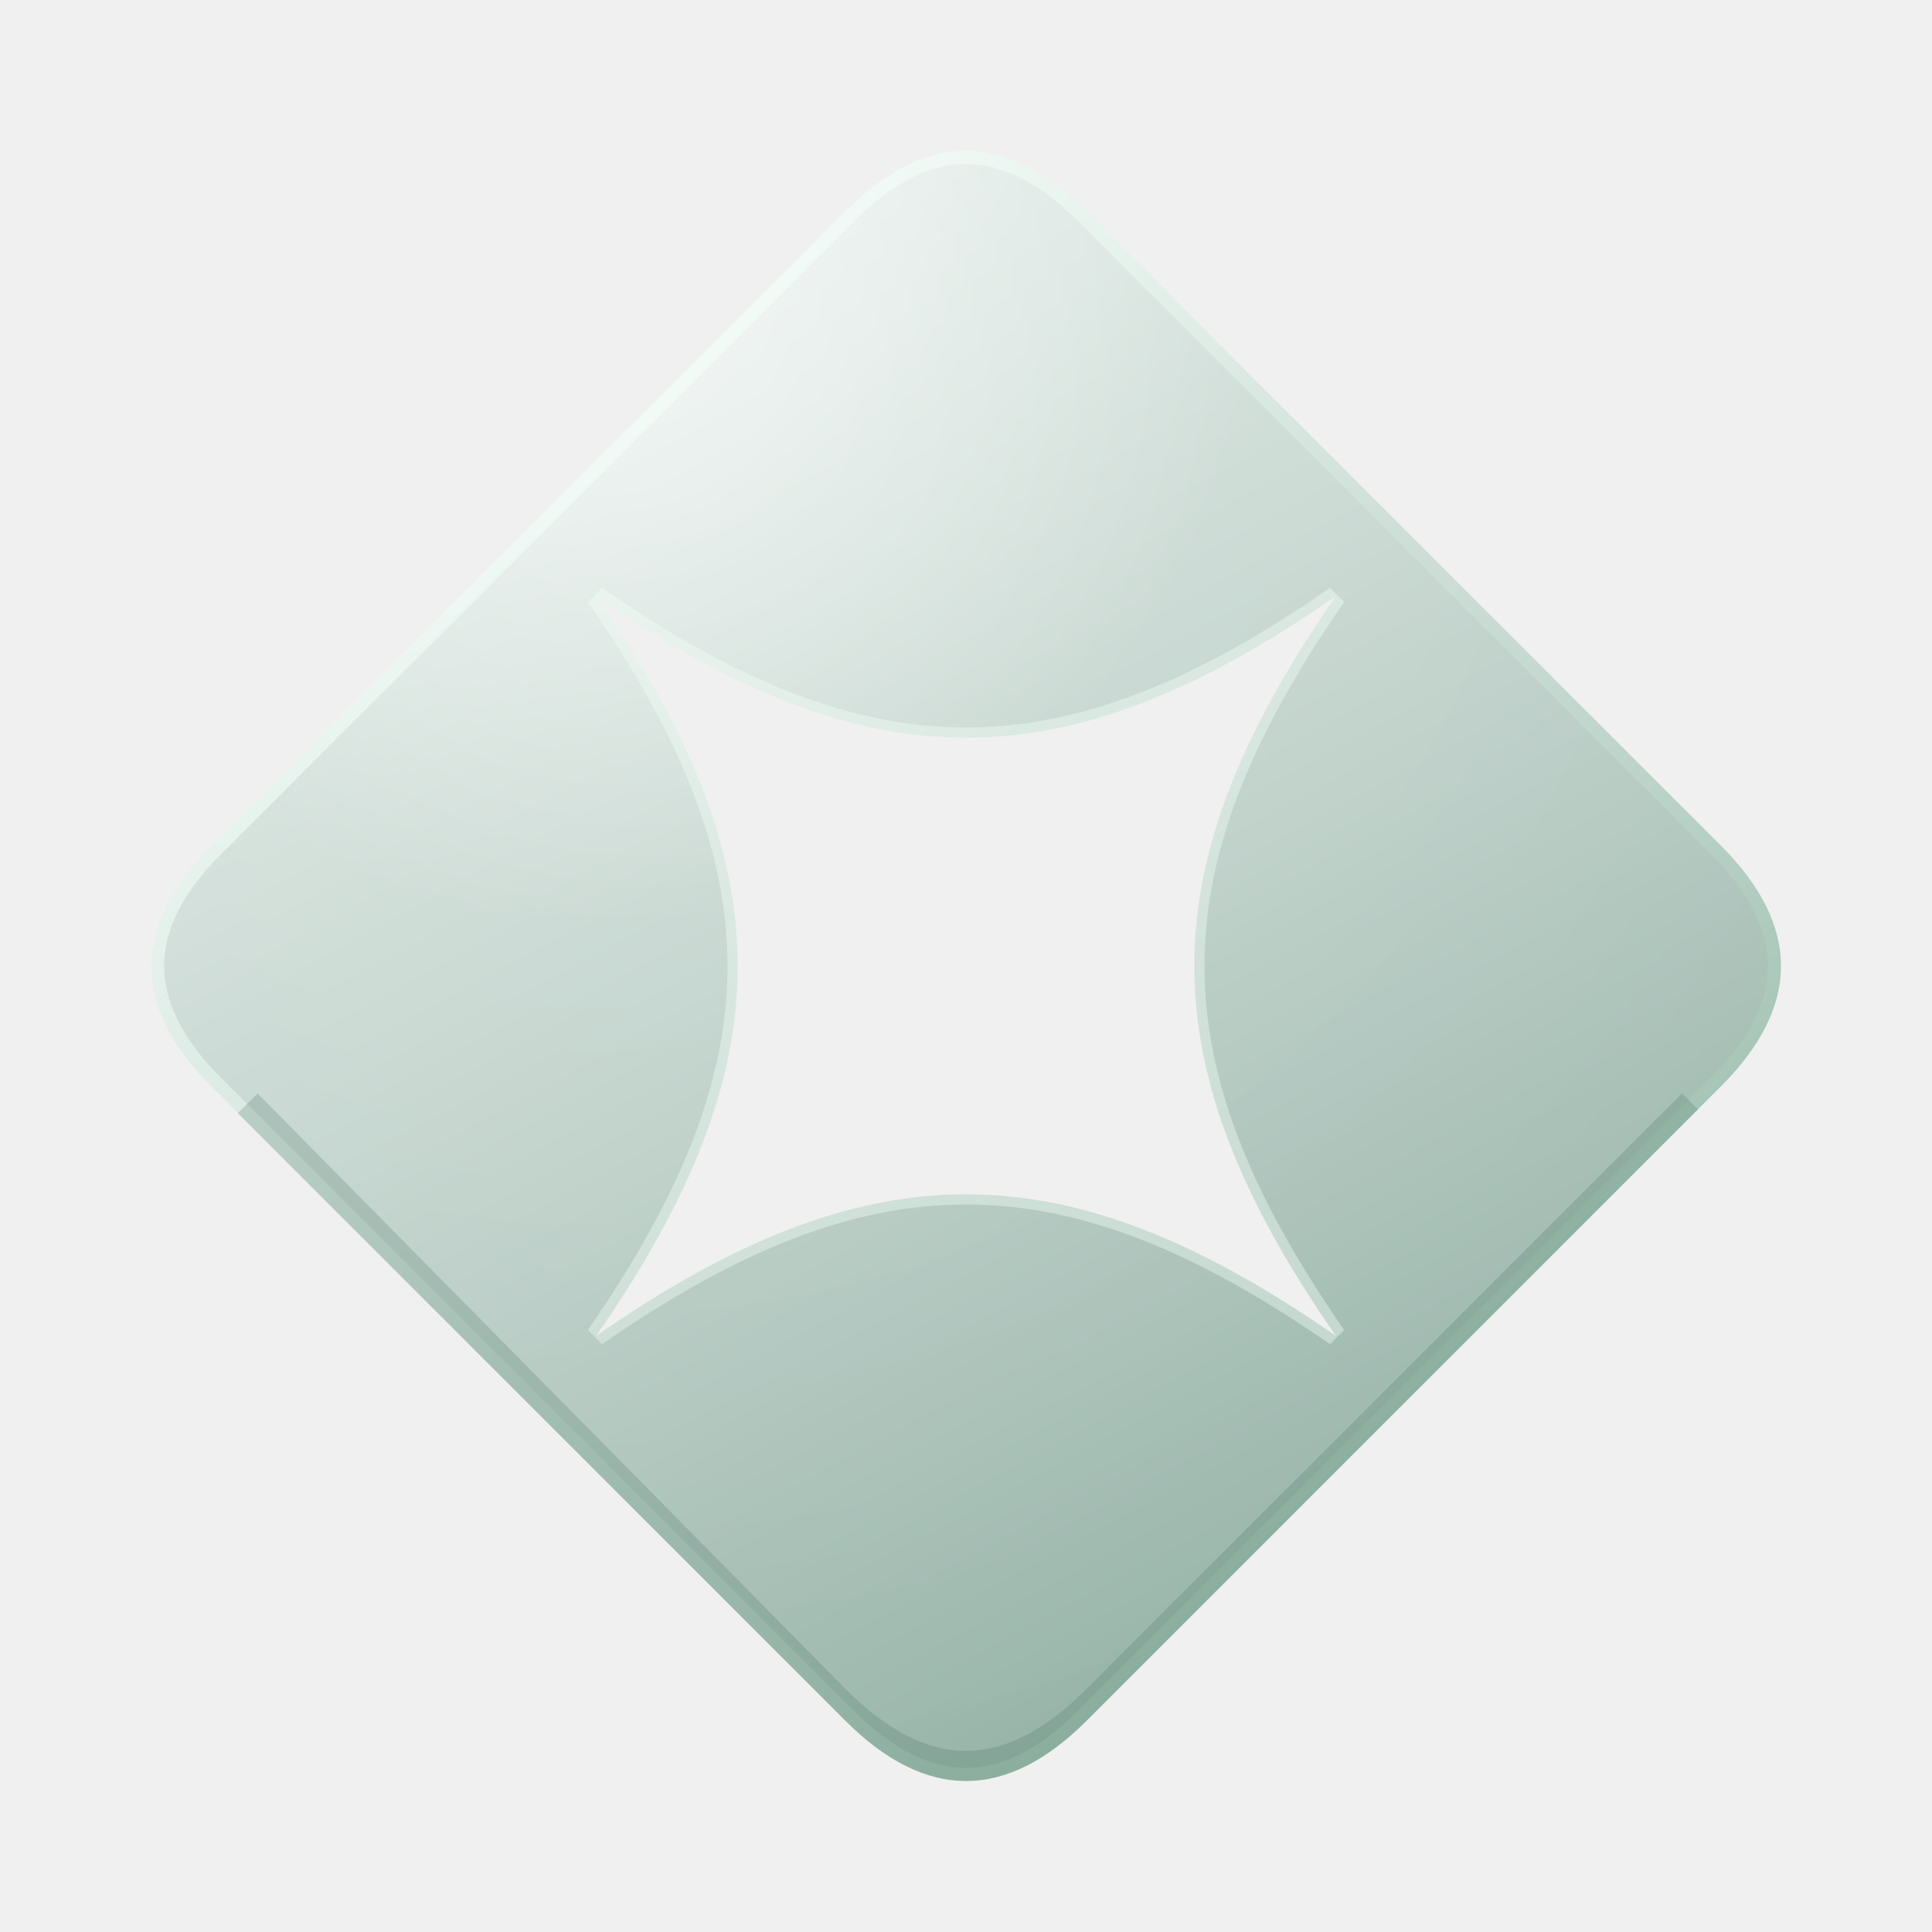
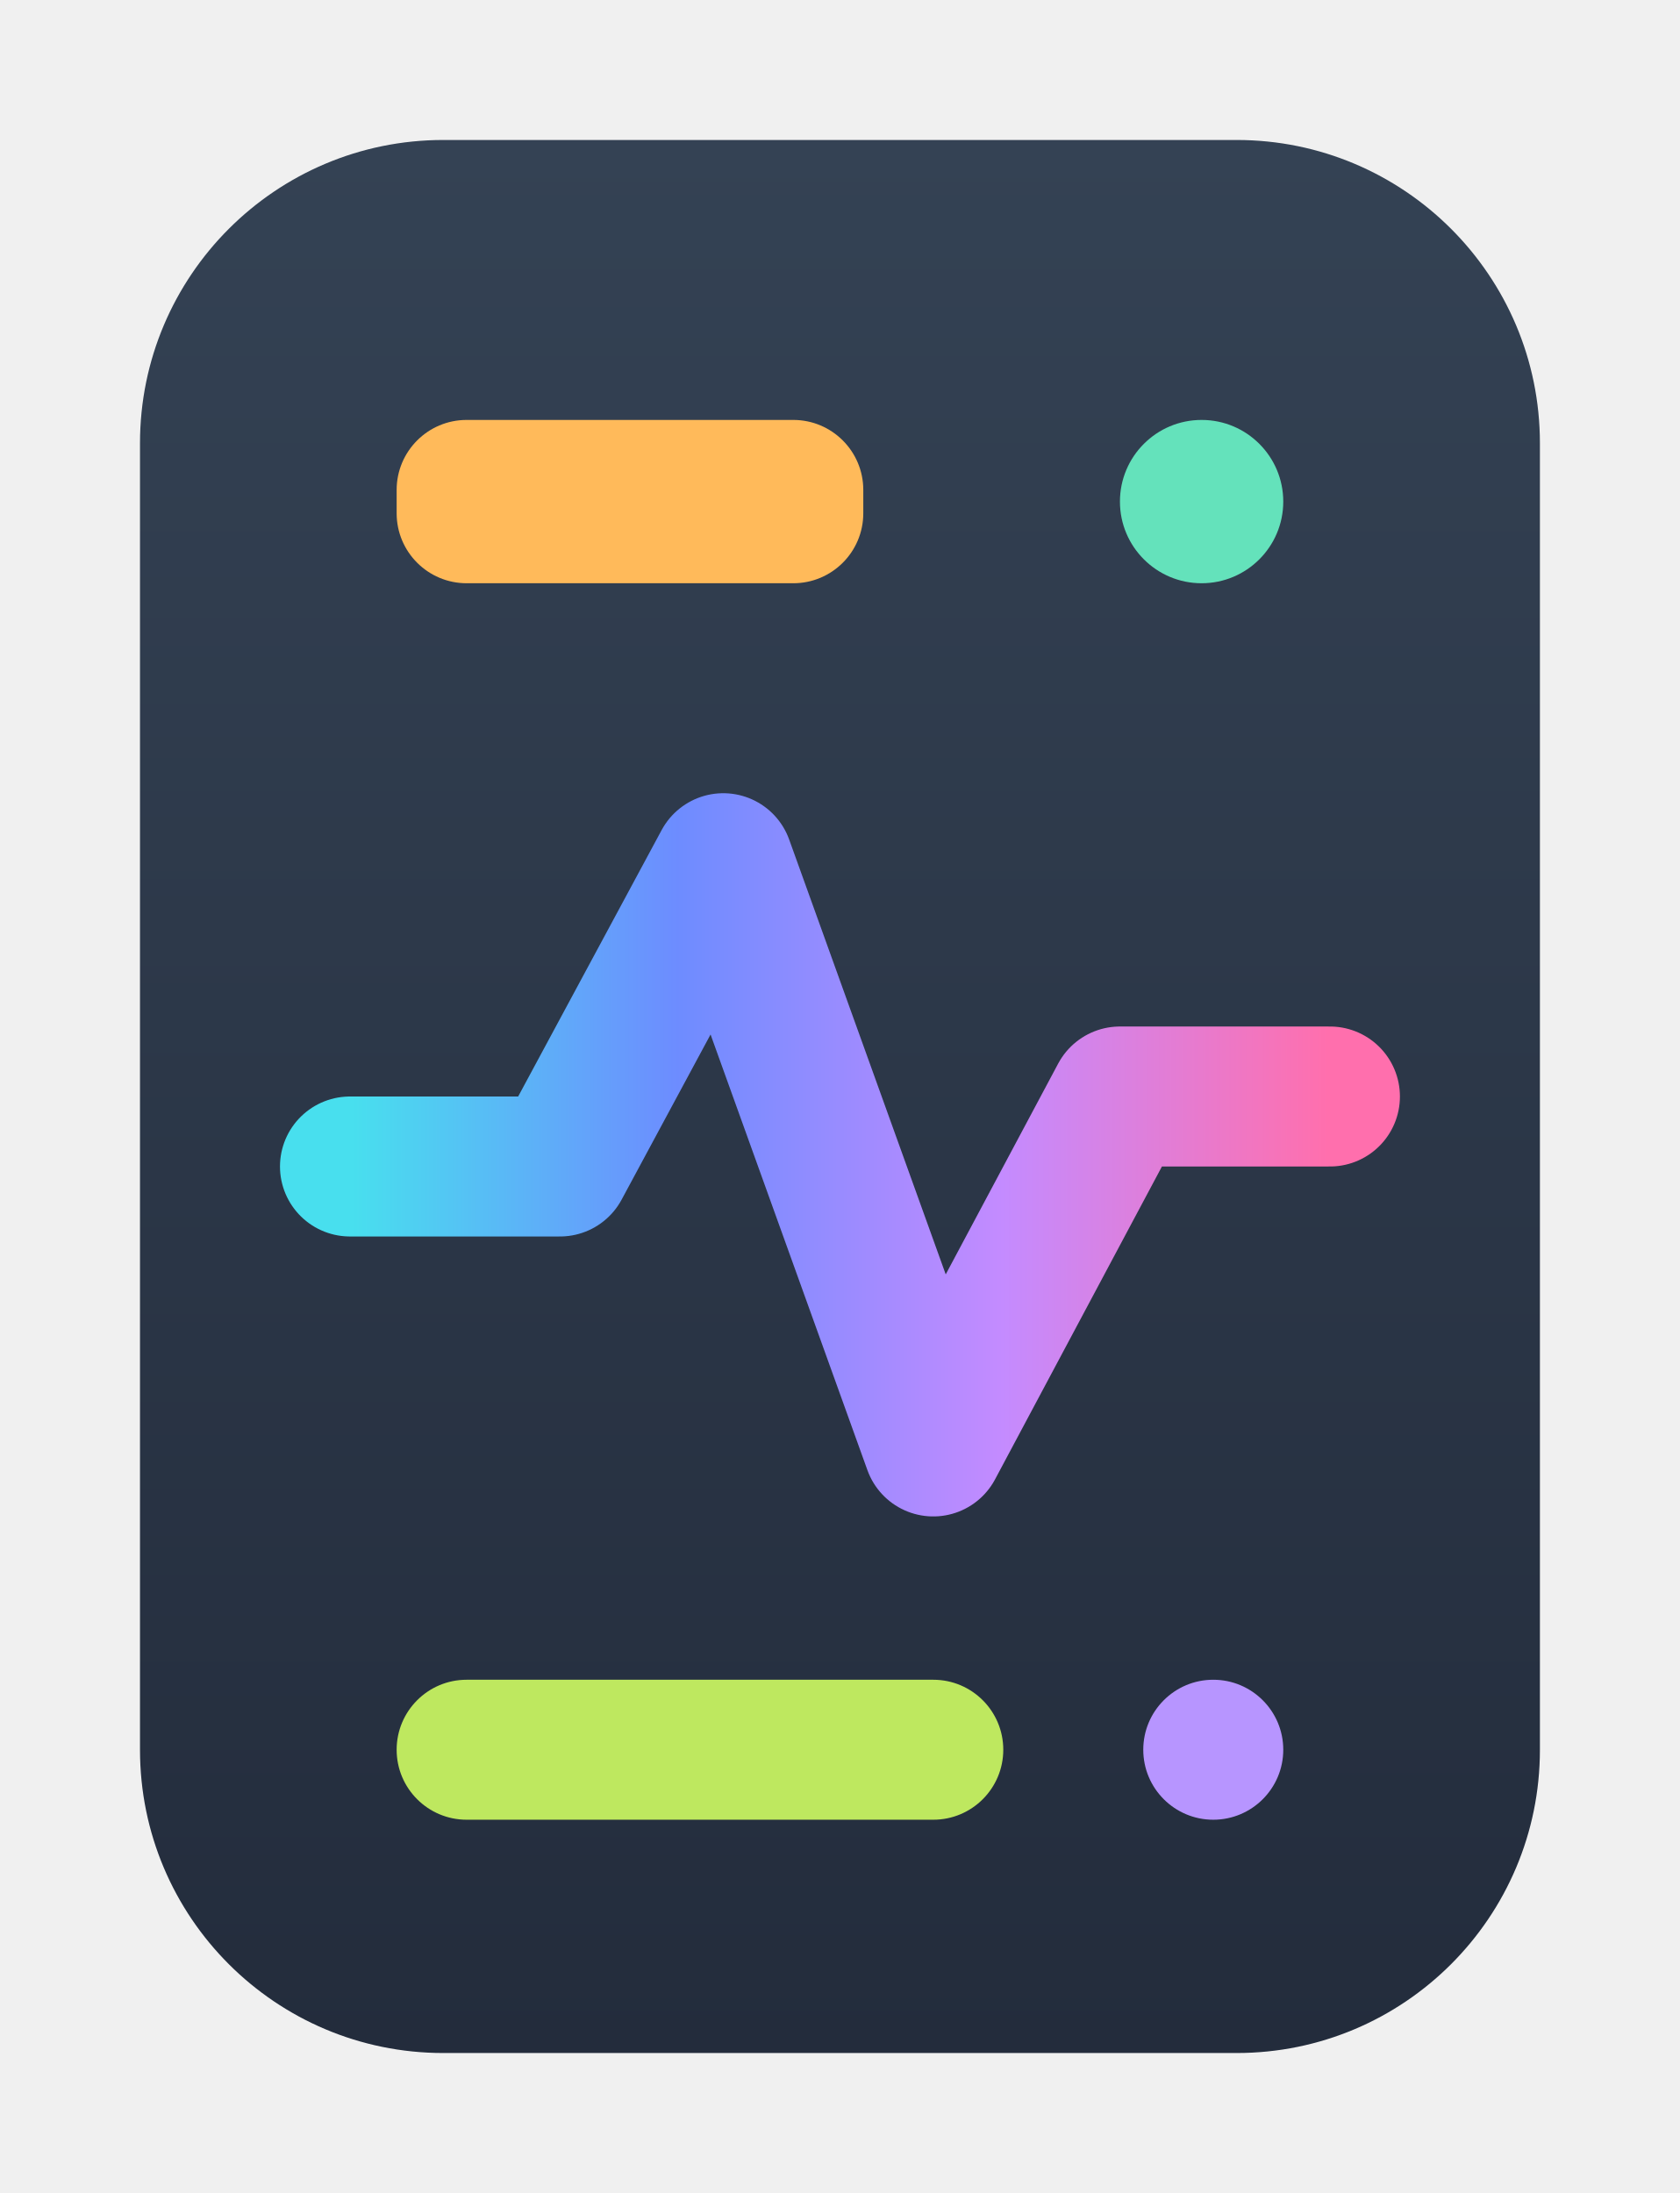
- <svg xmlns="http://www.w3.org/2000/svg" width="256" height="256" viewBox="0 0 256 256" role="img" aria-label="AsterHub 折光 · 银雾玻璃">
+ <svg xmlns="http://www.w3.org/2000/svg" viewBox="14 3 72 94">
  <defs>
-     <mask id="form">
-       <rect width="256" height="256" fill="black" />
-       <path d="M112 28Q128 12 144 28L228 112Q244 128 228 144L144 228Q128 244 112 228L28 144Q12 128 28 112Z" fill="white" />
-       <path d="M79 79C115 104 141 104 177 79C152 115 152 141 177 177C141 152 115 152 79 177C104 141 104 115 79 79Z" fill="black" />
-     </mask>
-     <linearGradient id="silver" x1=".14" y1="0" x2=".68" y2="1" gradientUnits="objectBoundingBox">
-       <stop stop-color="#e8f0ed" />
-       <stop offset=".48" stop-color="#c3d4cd" />
-       <stop offset="1" stop-color="#91afa3" />
+     <linearGradient id="wave" x1="0" x2="1" y1="0" y2="0">
+       <stop offset="0.0" stop-color="#48DFEE" />
+       <stop offset="0.333" stop-color="#6D8CFF" />
+       <stop offset="0.667" stop-color="#C48BFF" />
+       <stop offset="1.0" stop-color="#FF6FAD" />
    </linearGradient>
-     <radialGradient id="light" cx=".28" cy=".08" r=".94">
-       <stop stop-color="white" stop-opacity=".68" />
-       <stop offset=".42" stop-color="white" stop-opacity=".08" />
-       <stop offset="1" stop-color="white" stop-opacity="0" />
-     </radialGradient>
-     <linearGradient id="edge" x1="0" y1="0" x2="1" y2="1">
-       <stop stop-color="white" stop-opacity=".95" />
-       <stop offset=".5" stop-color="#e8fff3" stop-opacity=".15" />
-       <stop offset="1" stop-color="#74a48c" stop-opacity=".72" />
+     <linearGradient id="body" x1="0" x2="0" y1="0" y2="1">
+       <stop offset="0.0" stop-color="#344254" />
+       <stop offset="1.0" stop-color="#232C3C" />
    </linearGradient>
-     <radialGradient id="base" cx=".2" cy="0" r="1.2">
-       <stop stop-color="#34463f" />
-       <stop offset="1" stop-color="#14201c" />
-     </radialGradient>
  </defs>
-   <g mask="url(#form)">
-     <path d="M112 28Q128 12 144 28L228 112Q244 128 228 144L144 228Q128 244 112 228L28 144Q12 128 28 112Z" fill="url(#silver)" />
-     <path d="M112 28Q128 12 144 28L228 112Q244 128 228 144L144 228Q128 244 112 228L28 144Q12 128 28 112Z" fill="url(#light)" />
-     <path d="M112 28Q128 12 144 28L228 112Q244 128 228 144L144 228Q128 244 112 228L28 144Q12 128 28 112Z" fill="none" stroke="url(#edge)" stroke-width="3.5" />
-     <path d="M79 79C115 104 141 104 177 79C152 115 152 141 177 177C141 152 115 152 79 177C104 141 104 115 79 79Z" fill="none" stroke="#f2fff8" stroke-opacity=".4" stroke-width="2.7" />
-     <path d="M32 147L110 226Q128 244 146 226L225 147" fill="none" stroke="#436e5b" stroke-opacity=".22" stroke-width="6" />
-   </g>
+   <rect x="20" y="9" width="60" height="82" rx="13" fill="url(#body)" />
+   <rect x="31" y="21" width="20" height="7" rx="3" fill="#FFBA5A" />
+   <ellipse cx="65.5" cy="24.5" rx="3.5" ry="3.5" fill="#64E2BB" />
+   <rect x="31" y="75" width="26" height="6" rx="3" fill="#BEE85F" />
+   <ellipse cx="66.0" cy="78.0" rx="3.0" ry="3.0" fill="#B795FF" />
+   <polyline points="29,53 38,53 45,40 54,65 62,50 71,50" fill="none" stroke="url(#wave)" stroke-width="6" stroke-linecap="round" stroke-linejoin="round" />
</svg>
